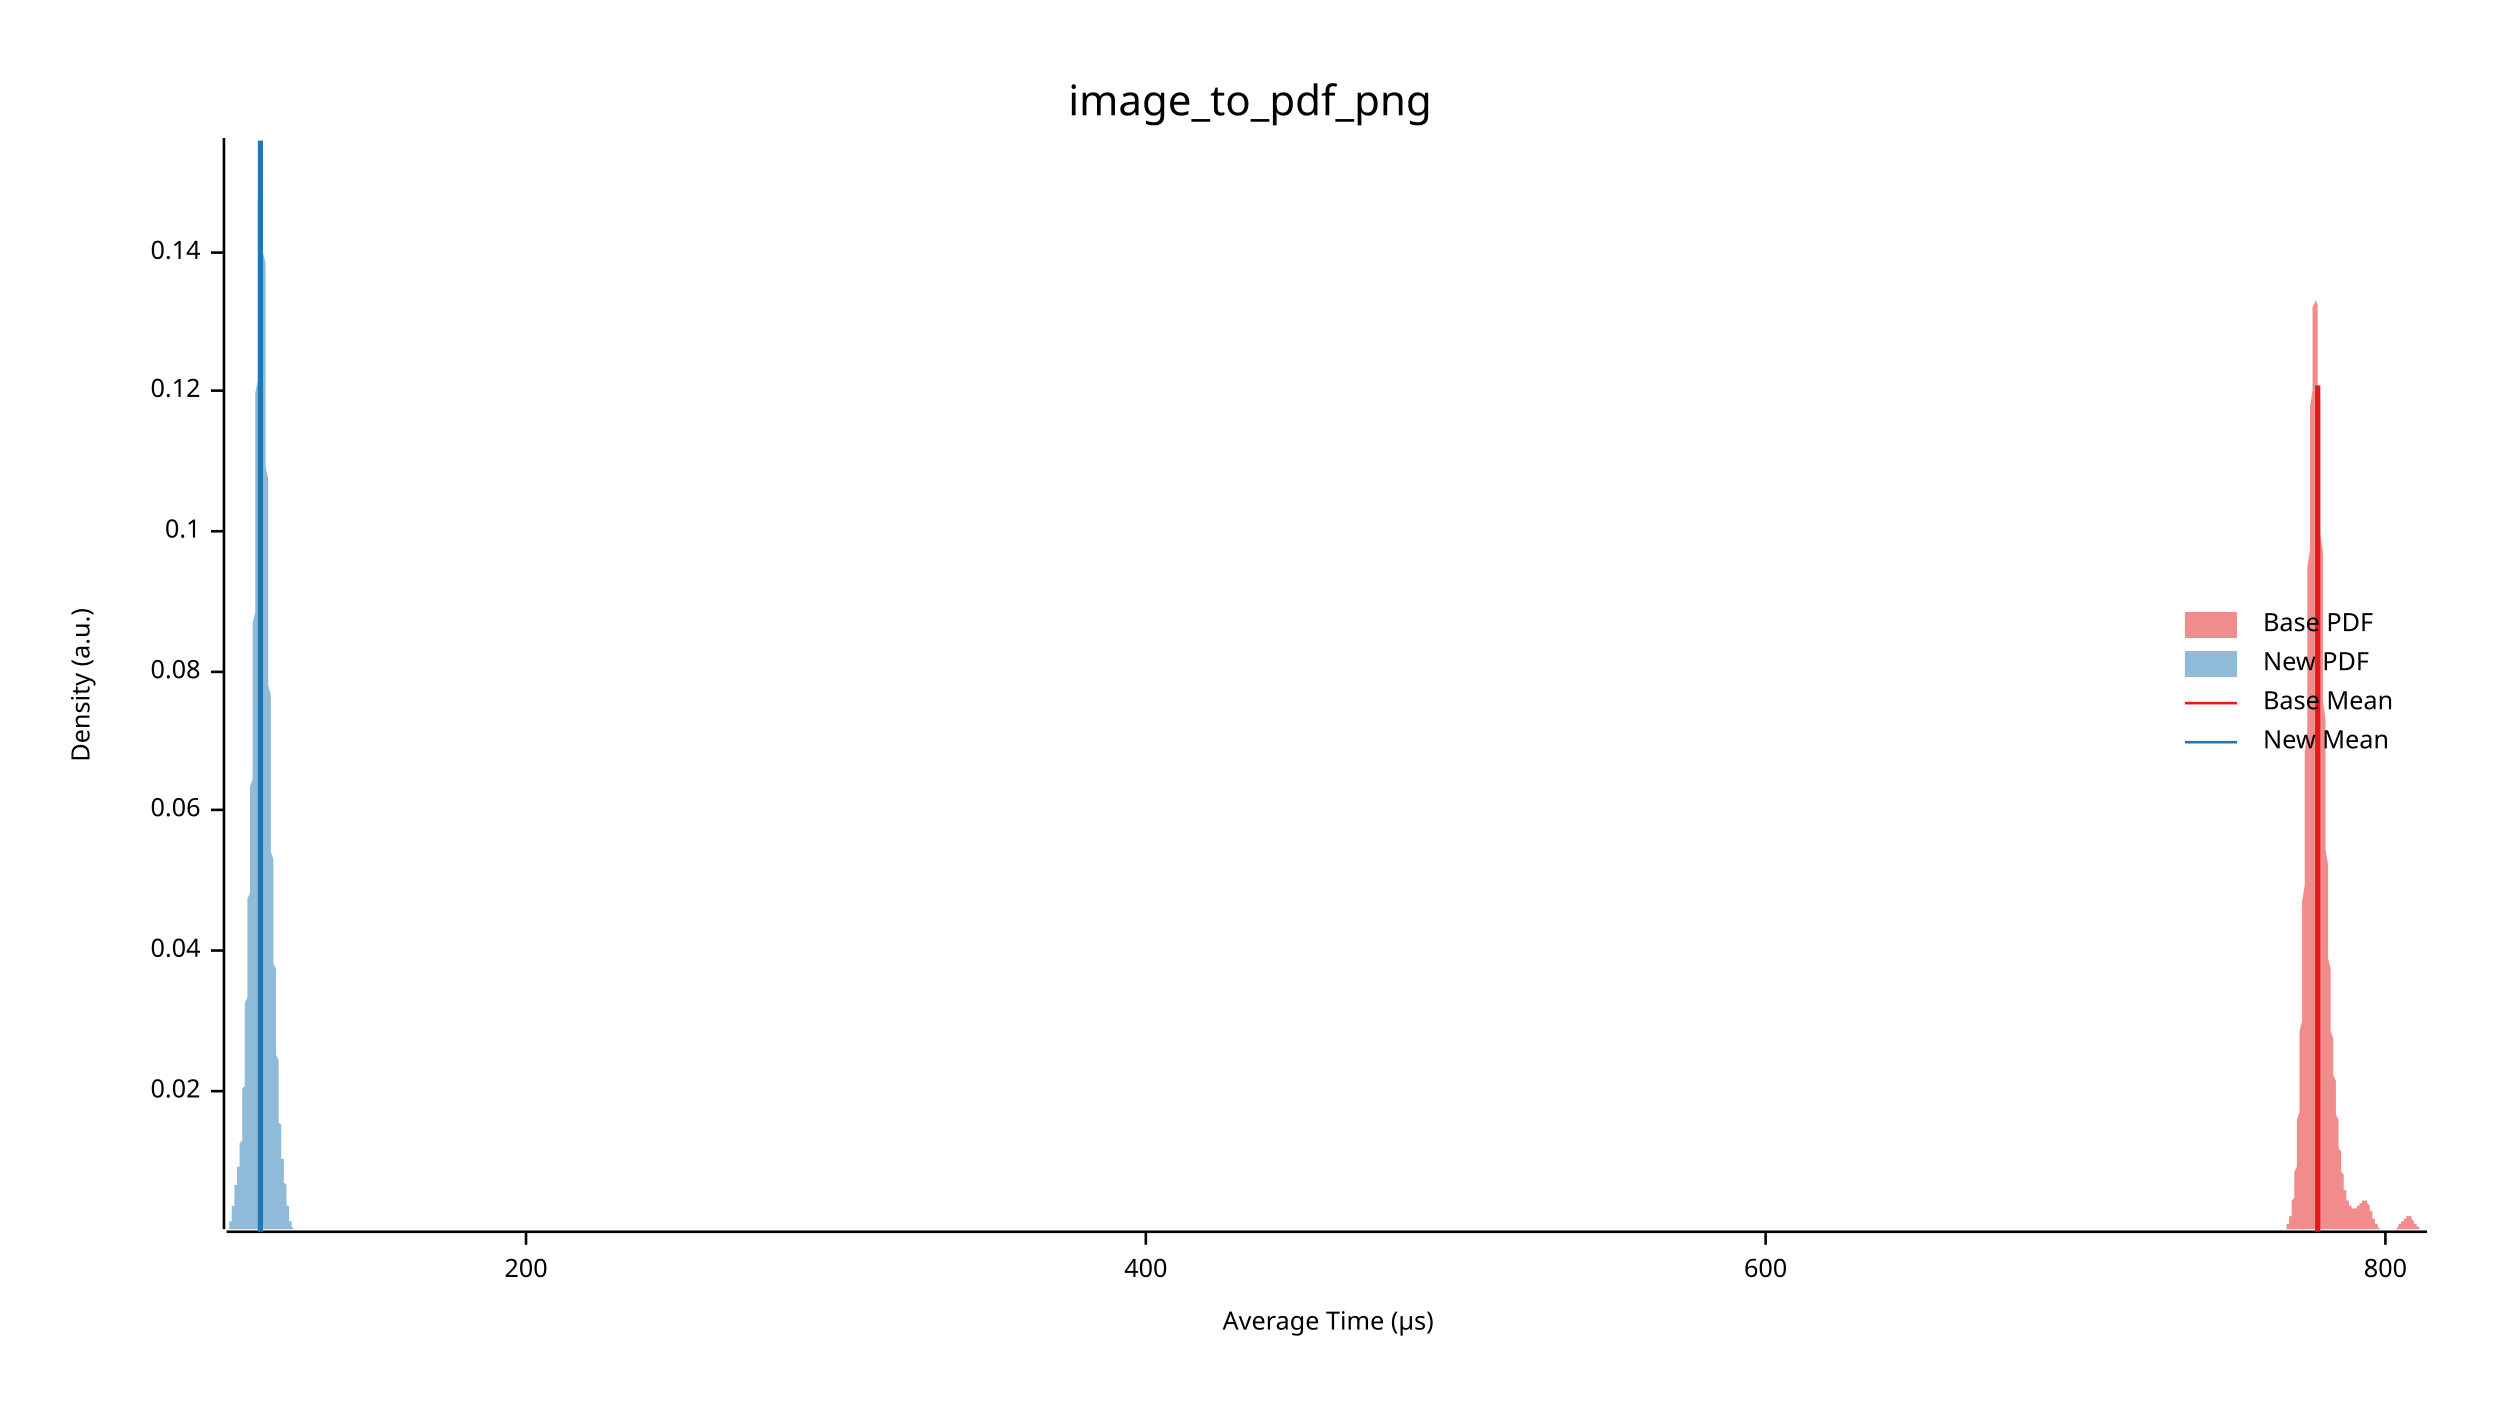
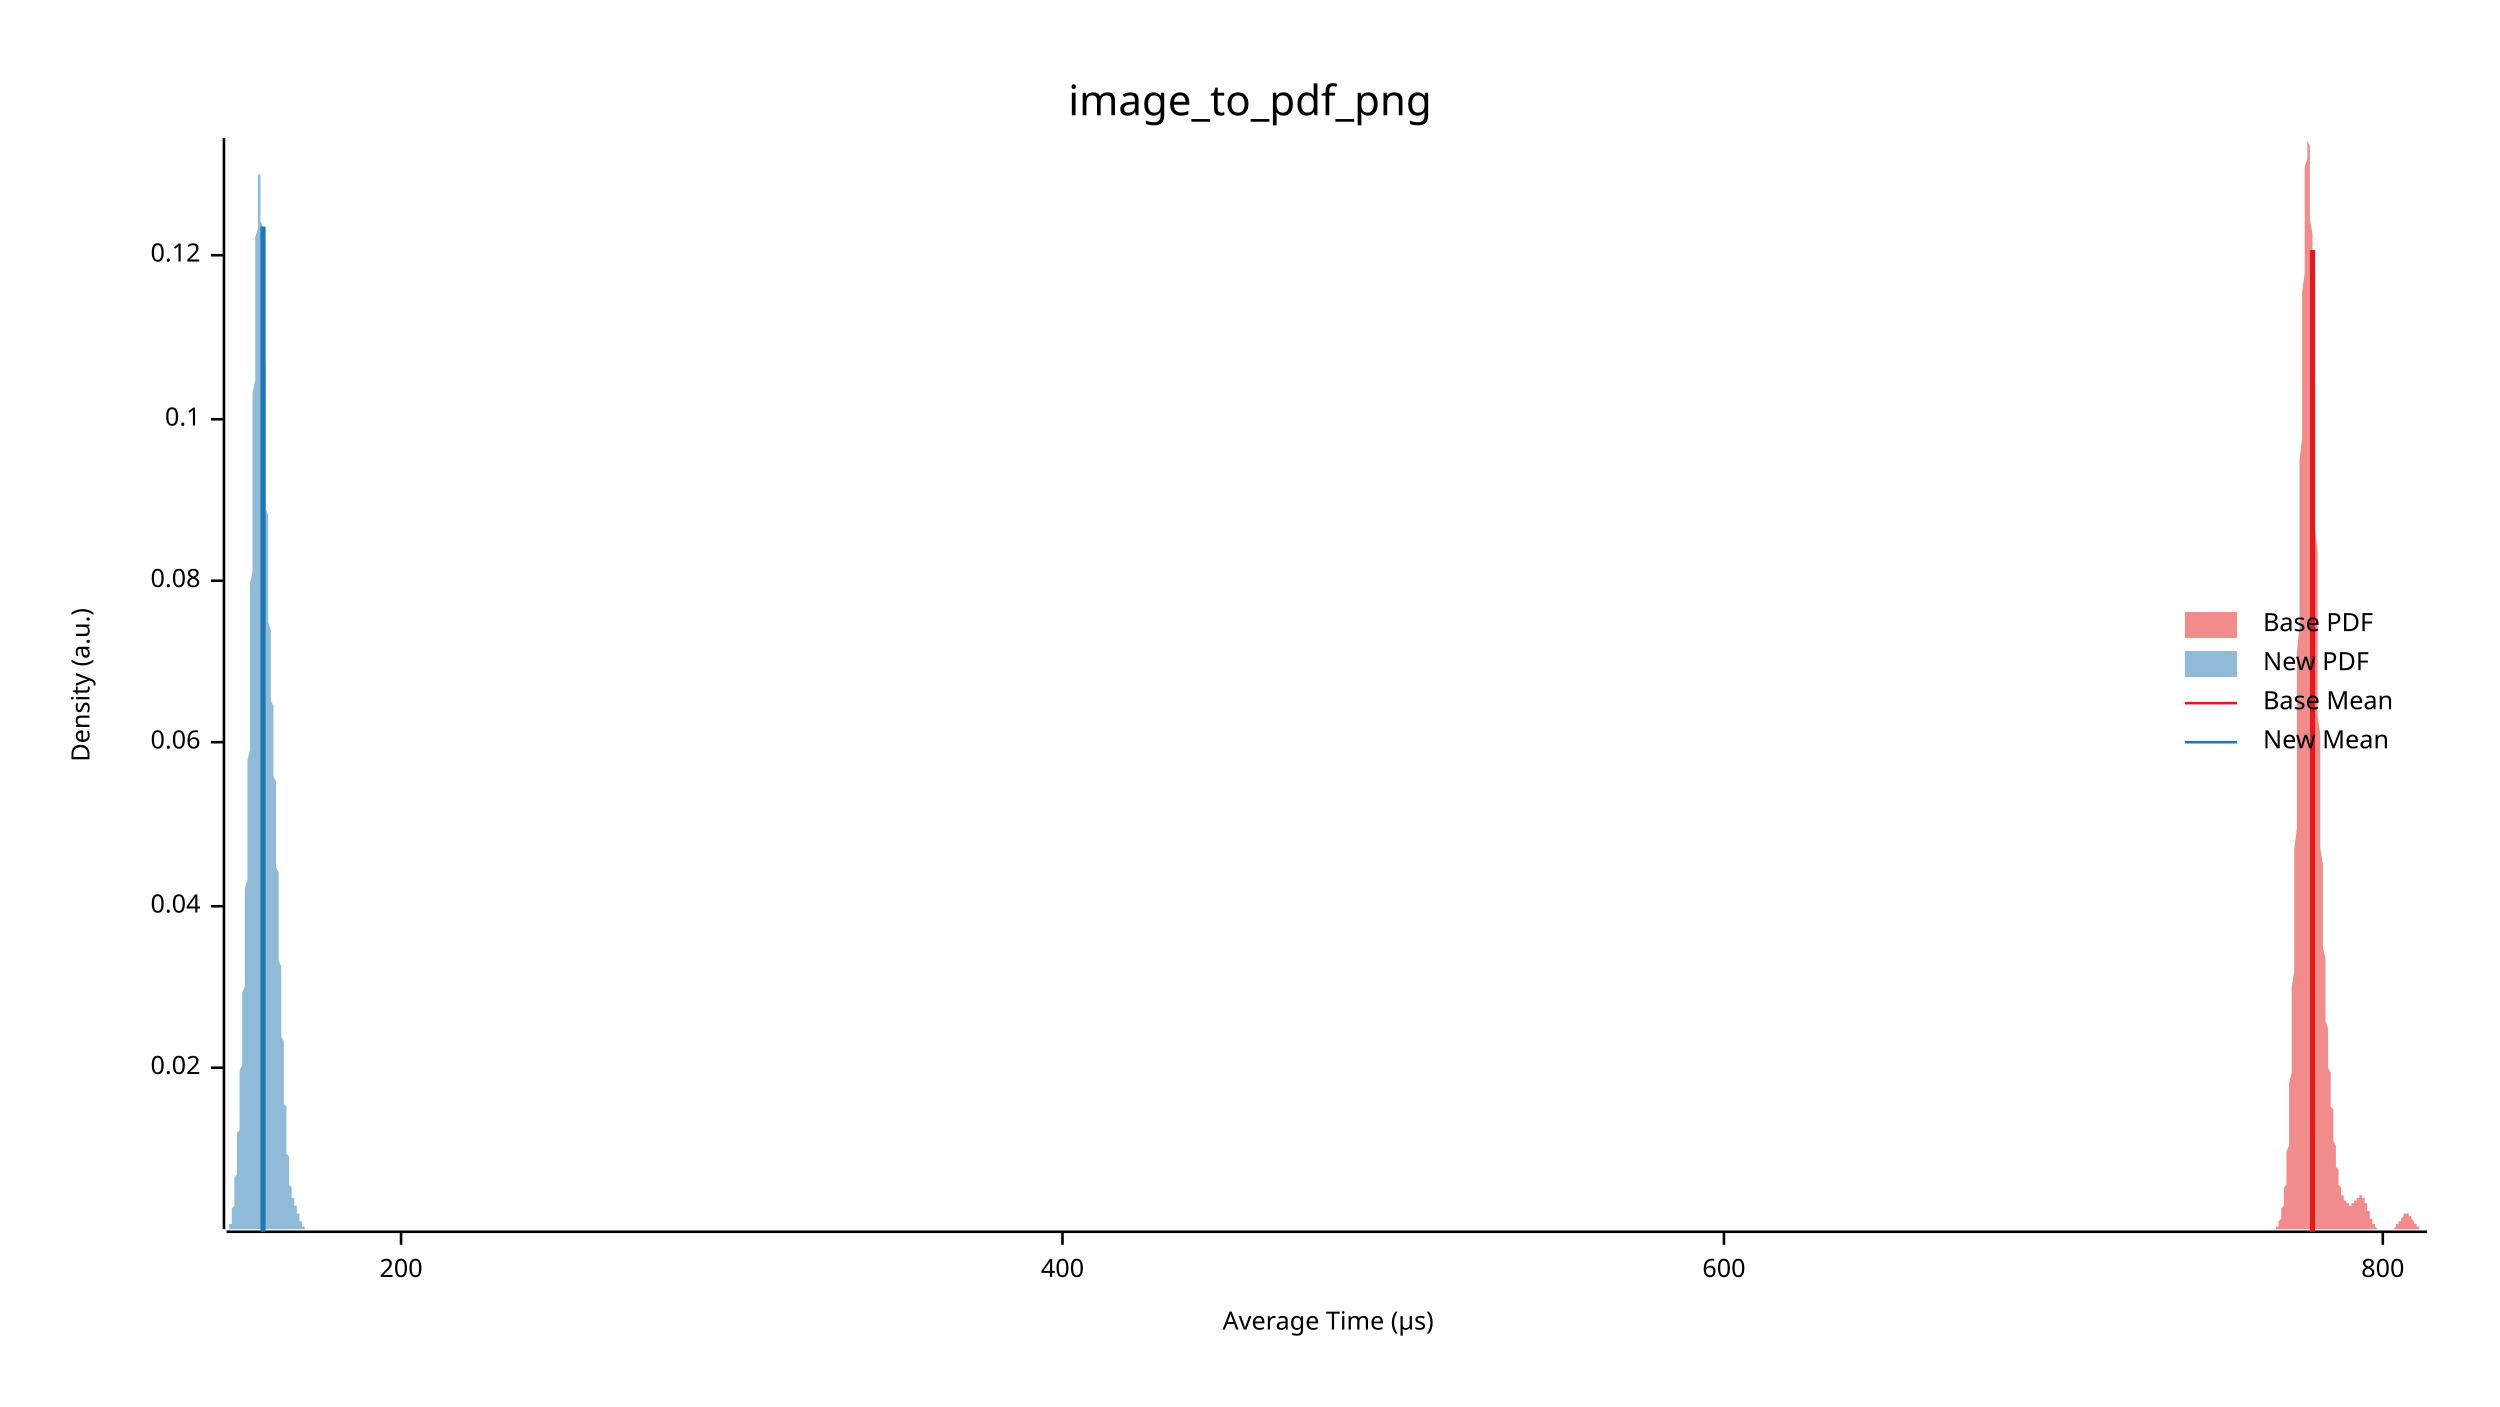
<svg xmlns="http://www.w3.org/2000/svg" width="960" height="540" viewBox="0 0 960 540">
  <text x="480" y="32" dy="0.76em" text-anchor="middle" font-family="sans-serif" font-size="16.129" opacity="1" fill="#000000">
image_to_pdf_png
</text>
  <text x="27" y="263" dy="0.76em" text-anchor="middle" font-family="sans-serif" font-size="9.677" opacity="1" fill="#000000" transform="rotate(270, 27, 263)">
Density (a.u.)
</text>
  <text x="510" y="513" dy="-0.5ex" text-anchor="middle" font-family="sans-serif" font-size="9.677" opacity="1" fill="#000000">
Average Time (µs)
</text>
  <polyline fill="none" opacity="1" stroke="#000000" stroke-width="1" points="86,53 86,472 " />
-   <text x="77" y="419" dy="0.5ex" text-anchor="end" font-family="sans-serif" font-size="9.677" opacity="1" fill="#000000">
+   <text x="77" y="410" dy="0.5ex" text-anchor="end" font-family="sans-serif" font-size="9.677" opacity="1" fill="#000000">
0.02
</text>
-   <polyline fill="none" opacity="1" stroke="#000000" stroke-width="1" points="81,419 86,419 " />
-   <text x="77" y="365" dy="0.5ex" text-anchor="end" font-family="sans-serif" font-size="9.677" opacity="1" fill="#000000">
+   <polyline fill="none" opacity="1" stroke="#000000" stroke-width="1" points="81,410 86,410 " />
+   <text x="77" y="348" dy="0.5ex" text-anchor="end" font-family="sans-serif" font-size="9.677" opacity="1" fill="#000000">
0.04
</text>
-   <polyline fill="none" opacity="1" stroke="#000000" stroke-width="1" points="81,365 86,365 " />
-   <text x="77" y="311" dy="0.5ex" text-anchor="end" font-family="sans-serif" font-size="9.677" opacity="1" fill="#000000">
+   <polyline fill="none" opacity="1" stroke="#000000" stroke-width="1" points="81,348 86,348 " />
+   <text x="77" y="285" dy="0.5ex" text-anchor="end" font-family="sans-serif" font-size="9.677" opacity="1" fill="#000000">
0.06
</text>
-   <polyline fill="none" opacity="1" stroke="#000000" stroke-width="1" points="81,311 86,311 " />
-   <text x="77" y="258" dy="0.5ex" text-anchor="end" font-family="sans-serif" font-size="9.677" opacity="1" fill="#000000">
+   <polyline fill="none" opacity="1" stroke="#000000" stroke-width="1" points="81,285 86,285 " />
+   <text x="77" y="223" dy="0.5ex" text-anchor="end" font-family="sans-serif" font-size="9.677" opacity="1" fill="#000000">
0.08
</text>
-   <polyline fill="none" opacity="1" stroke="#000000" stroke-width="1" points="81,258 86,258 " />
-   <text x="77" y="204" dy="0.5ex" text-anchor="end" font-family="sans-serif" font-size="9.677" opacity="1" fill="#000000">
+   <polyline fill="none" opacity="1" stroke="#000000" stroke-width="1" points="81,223 86,223 " />
+   <text x="77" y="161" dy="0.5ex" text-anchor="end" font-family="sans-serif" font-size="9.677" opacity="1" fill="#000000">
0.1
</text>
-   <polyline fill="none" opacity="1" stroke="#000000" stroke-width="1" points="81,204 86,204 " />
-   <text x="77" y="150" dy="0.5ex" text-anchor="end" font-family="sans-serif" font-size="9.677" opacity="1" fill="#000000">
+   <polyline fill="none" opacity="1" stroke="#000000" stroke-width="1" points="81,161 86,161 " />
+   <text x="77" y="98" dy="0.5ex" text-anchor="end" font-family="sans-serif" font-size="9.677" opacity="1" fill="#000000">
0.12
</text>
-   <polyline fill="none" opacity="1" stroke="#000000" stroke-width="1" points="81,150 86,150 " />
-   <text x="77" y="97" dy="0.5ex" text-anchor="end" font-family="sans-serif" font-size="9.677" opacity="1" fill="#000000">
- 0.14
- </text>
-   <polyline fill="none" opacity="1" stroke="#000000" stroke-width="1" points="81,97 86,97 " />
+   <polyline fill="none" opacity="1" stroke="#000000" stroke-width="1" points="81,98 86,98 " />
  <polyline fill="none" opacity="1" stroke="#000000" stroke-width="1" points="87,473 932,473 " />
-   <text x="202" y="483" dy="0.76em" text-anchor="middle" font-family="sans-serif" font-size="9.677" opacity="1" fill="#000000">
+   <text x="154" y="483" dy="0.76em" text-anchor="middle" font-family="sans-serif" font-size="9.677" opacity="1" fill="#000000">
200
</text>
-   <polyline fill="none" opacity="1" stroke="#000000" stroke-width="1" points="202,473 202,478 " />
-   <text x="440" y="483" dy="0.76em" text-anchor="middle" font-family="sans-serif" font-size="9.677" opacity="1" fill="#000000">
+   <polyline fill="none" opacity="1" stroke="#000000" stroke-width="1" points="154,473 154,478 " />
+   <text x="408" y="483" dy="0.76em" text-anchor="middle" font-family="sans-serif" font-size="9.677" opacity="1" fill="#000000">
400
</text>
-   <polyline fill="none" opacity="1" stroke="#000000" stroke-width="1" points="440,473 440,478 " />
-   <text x="678" y="483" dy="0.76em" text-anchor="middle" font-family="sans-serif" font-size="9.677" opacity="1" fill="#000000">
+   <polyline fill="none" opacity="1" stroke="#000000" stroke-width="1" points="408,473 408,478 " />
+   <text x="662" y="483" dy="0.76em" text-anchor="middle" font-family="sans-serif" font-size="9.677" opacity="1" fill="#000000">
600
</text>
-   <polyline fill="none" opacity="1" stroke="#000000" stroke-width="1" points="678,473 678,478 " />
-   <text x="916" y="483" dy="0.76em" text-anchor="middle" font-family="sans-serif" font-size="9.677" opacity="1" fill="#000000">
+   <polyline fill="none" opacity="1" stroke="#000000" stroke-width="1" points="662,473 662,478 " />
+   <text x="915" y="483" dy="0.76em" text-anchor="middle" font-family="sans-serif" font-size="9.677" opacity="1" fill="#000000">
800
</text>
-   <polyline fill="none" opacity="1" stroke="#000000" stroke-width="1" points="916,473 916,478 " />
-   <polygon opacity="0.5" fill="#E31A1C" points="876,472 876,472 876,472 876,472 876,472 876,472 876,472 876,472 876,472 877,472 877,472 877,472 877,472 877,472 877,472 877,472 877,472 877,472 878,472 878,472 878,471 878,471 878,471 878,471 878,471 878,471 878,470 879,470 879,470 879,470 879,469 879,469 879,469 879,468 879,468 879,467 880,467 880,466 880,466 880,465 880,464 880,464 880,463 880,462 880,461 881,460 881,459 881,458 881,457 881,456 881,455 881,453 881,452 881,450 882,448 882,446 882,444 882,442 882,440 882,438 882,435 882,433 882,430 883,427 883,424 883,420 883,417 883,413 883,409 883,405 883,401 883,396 884,392 884,387 884,382 884,376 884,371 884,365 884,359 884,353 884,346 885,340 885,333 885,326 885,319 885,312 885,304 885,297 885,289 886,281 886,273 886,266 886,258 886,250 886,242 886,234 886,226 886,218 887,211 887,203 887,196 887,188 887,181 887,175 887,168 887,162 887,156 888,150 888,145 888,140 888,135 888,131 888,127 888,123 888,120 888,118 889,116 889,114 889,113 889,112 889,112 889,112 889,113 889,114 889,115 890,117 890,120 890,123 890,126 890,130 890,134 890,138 890,143 890,148 891,153 891,159 891,165 891,171 891,178 891,184 891,191 891,198 891,205 892,212 892,219 892,226 892,234 892,241 892,248 892,255 892,262 892,269 893,276 893,283 893,290 893,296 893,302 893,309 893,315 893,320 893,326 894,332 894,337 894,342 894,347 894,351 894,356 894,360 894,364 894,368 895,372 895,376 895,379 895,382 895,385 895,388 895,391 895,394 895,396 896,399 896,401 896,403 896,406 896,408 896,410 896,412 896,413 897,415 897,417 897,419 897,420 897,422 897,424 897,425 897,427 897,428 898,430 898,431 898,433 898,434 898,435 898,437 898,438 898,439 898,441 899,442 899,443 899,444 899,445 899,446 899,447 899,448 899,449 899,450 900,451 900,452 900,453 900,454 900,454 900,455 900,456 900,456 900,457 901,457 901,458 901,459 901,459 901,459 901,460 901,460 901,461 901,461 902,461 902,461 902,462 902,462 902,462 902,462 902,462 902,463 902,463 903,463 903,463 903,463 903,463 903,463 903,463 903,464 903,464 903,464 904,464 904,464 904,464 904,464 904,464 904,464 904,464 904,464 904,464 905,464 905,464 905,464 905,464 905,464 905,464 905,464 905,464 905,463 906,463 906,463 906,463 906,463 906,463 906,463 906,463 906,463 906,462 907,462 907,462 907,462 907,462 907,462 907,462 907,461 907,461 907,461 908,461 908,461 908,461 908,461 908,461 908,461 908,461 908,461 909,461 909,461 909,461 909,461 909,462 909,462 909,462 909,462 909,462 910,463 910,463 910,463 910,463 910,464 910,464 910,464 910,464 910,465 911,465 911,465 911,466 911,466 911,466 911,467 911,467 911,467 911,468 912,468 912,468 912,469 912,469 912,469 912,469 912,470 912,470 912,470 913,470 913,470 913,471 913,471 913,471 913,471 913,471 913,471 913,471 914,472 914,472 914,472 914,472 914,472 914,472 914,472 914,472 914,472 915,472 915,472 915,472 915,472 915,472 915,472 915,472 915,472 915,472 916,472 916,472 916,472 916,472 916,472 916,472 916,472 916,472 916,472 917,472 917,472 917,472 917,472 917,472 917,472 917,472 917,472 917,472 918,472 918,472 918,472 918,472 918,472 918,472 918,472 918,472 918,472 919,472 919,472 919,472 919,472 919,472 919,472 919,472 919,472 919,472 920,472 920,472 920,472 920,472 920,472 920,472 920,472 920,472 921,471 921,471 921,471 921,471 921,471 921,471 921,471 921,471 921,470 922,470 922,470 922,470 922,470 922,470 922,470 922,469 922,469 922,469 923,469 923,469 923,469 923,468 923,468 923,468 923,468 923,468 923,468 924,468 924,467 924,467 924,467 924,467 924,467 924,467 924,467 924,467 925,467 925,467 925,467 925,467 925,467 925,467 925,467 925,467 925,467 926,467 926,468 926,468 926,468 926,468 926,468 926,468 926,468 926,468 927,469 927,469 927,469 927,469 927,469 927,469 927,470 927,470 927,470 928,470 928,470 928,470 928,471 928,471 928,471 928,471 928,471 928,471 929,471 929,471 929,471 929,472 929,472 929,472 929,472 929,472 929,472 930,472 930,472 930,472 930,472 930,472 930,472 930,472 930,472 930,472 931,472 931,472 931,472 931,472 931,472 931,472 931,472 931,472 932,472 932,472 876,472 " />
-   <polygon opacity="0.5" fill="#1F78B4" points="87,472 87,472 87,472 87,472 87,472 87,472 87,472 87,472 87,472 87,472 87,472 87,472 87,472 87,472 87,472 87,472 87,472 87,472 87,472 88,472 88,472 88,472 88,471 88,471 88,471 88,471 88,471 88,471 88,471 88,471 88,470 88,470 88,470 88,470 88,470 88,470 88,469 89,469 89,469 89,469 89,468 89,468 89,468 89,468 89,467 89,467 89,467 89,466 89,466 89,466 89,465 89,465 89,465 89,464 89,464 89,463 90,463 90,463 90,462 90,462 90,461 90,461 90,460 90,460 90,459 90,459 90,459 90,458 90,458 90,457 90,457 90,456 90,456 90,455 91,455 91,455 91,454 91,454 91,453 91,453 91,452 91,452 91,452 91,451 91,451 91,450 91,450 91,450 91,449 91,449 91,449 91,448 92,448 92,447 92,447 92,447 92,446 92,446 92,445 92,445 92,444 92,444 92,443 92,443 92,442 92,442 92,441 92,441 92,440 92,439 92,439 93,438 93,437 93,436 93,435 93,434 93,433 93,432 93,431 93,430 93,429 93,428 93,427 93,425 93,424 93,423 93,421 93,420 93,418 94,417 94,415 94,414 94,412 94,410 94,408 94,407 94,405 94,403 94,401 94,399 94,397 94,395 94,393 94,391 94,389 94,387 94,385 95,383 95,381 95,379 95,376 95,374 95,372 95,370 95,368 95,366 95,364 95,362 95,360 95,357 95,355 95,353 95,351 95,349 95,347 95,345 96,343 96,340 96,338 96,336 96,334 96,332 96,329 96,327 96,325 96,322 96,320 96,317 96,315 96,312 96,310 96,307 96,304 96,302 97,299 97,296 97,293 97,290 97,287 97,284 97,280 97,277 97,274 97,270 97,266 97,263 97,259 97,255 97,251 97,247 97,243 97,239 98,235 98,230 98,226 98,222 98,217 98,213 98,208 98,203 98,199 98,194 98,189 98,184 98,179 98,175 98,170 98,165 98,160 98,155 98,151 99,146 99,141 99,136 99,132 99,127 99,123 99,118 99,114 99,110 99,106 99,102 99,98 99,94 99,90 99,87 99,84 99,80 99,77 100,74 100,72 100,69 100,67 100,65 100,63 100,61 100,59 100,58 100,57 100,56 100,55 100,54 100,54 100,54 100,53 100,54 100,54 101,55 101,56 101,57 101,58 101,59 101,61 101,62 101,64 101,67 101,69 101,71 101,74 101,77 101,80 101,83 101,86 101,90 101,93 101,97 102,101 102,105 102,109 102,113 102,117 102,122 102,126 102,131 102,135 102,140 102,145 102,150 102,154 102,159 102,164 102,169 102,174 102,179 103,184 103,189 103,194 103,199 103,204 103,209 103,213 103,218 103,223 103,228 103,232 103,237 103,241 103,246 103,250 103,255 103,259 103,263 104,267 104,271 104,275 104,279 104,283 104,286 104,290 104,293 104,297 104,300 104,303 104,307 104,310 104,313 104,316 104,319 104,322 104,324 104,327 105,330 105,333 105,335 105,338 105,340 105,343 105,345 105,348 105,350 105,352 105,355 105,357 105,359 105,361 105,364 105,366 105,368 105,370 106,372 106,375 106,377 106,379 106,381 106,383 106,385 106,387 106,389 106,391 106,393 106,394 106,396 106,398 106,400 106,402 106,403 106,405 107,407 107,409 107,410 107,412 107,413 107,415 107,416 107,418 107,419 107,420 107,422 107,423 107,424 107,425 107,426 107,428 107,429 107,430 107,431 108,432 108,433 108,434 108,434 108,435 108,436 108,437 108,438 108,439 108,439 108,440 108,441 108,441 108,442 108,443 108,443 108,444 108,445 109,445 109,446 109,446 109,447 109,447 109,448 109,449 109,449 109,450 109,450 109,451 109,451 109,452 109,452 109,453 109,453 109,454 109,454 110,455 110,455 110,456 110,456 110,457 110,457 110,457 110,458 110,458 110,459 110,459 110,460 110,460 110,461 110,461 110,461 110,462 110,462 110,463 111,463 111,463 111,464 111,464 111,465 111,465 111,465 111,466 111,466 111,466 111,467 111,467 111,467 111,467 111,468 111,468 111,468 111,469 112,469 112,469 112,469 112,469 112,470 112,470 112,470 112,470 112,470 112,470 112,471 112,471 112,471 112,471 112,471 112,471 112,471 112,471 113,472 113,472 113,472 113,472 113,472 113,472 113,472 113,472 113,472 113,472 113,472 113,472 113,472 113,472 113,472 113,472 113,472 113,472 113,472 114,472 114,472 114,472 114,472 114,472 87,472 " />
-   <polyline fill="none" opacity="1" stroke="#E31A1C" stroke-width="2" points="890,473 890,148 " />
-   <polyline fill="none" opacity="1" stroke="#1F78B4" stroke-width="2" points="100,473 100,54 " />
+   <polyline fill="none" opacity="1" stroke="#000000" stroke-width="1" points="915,473 915,478 " />
+   <polygon opacity="0.5" fill="#E31A1C" points="872,472 872,472 872,472 872,472 872,472 872,472 873,472 873,472 873,472 873,472 873,472 873,472 873,472 873,472 874,472 874,472 874,472 874,472 874,471 874,471 874,471 874,471 874,471 875,471 875,470 875,470 875,470 875,470 875,469 875,469 875,469 876,468 876,468 876,467 876,467 876,466 876,466 876,465 876,465 876,464 877,463 877,462 877,461 877,460 877,459 877,458 877,457 877,456 878,455 878,453 878,452 878,450 878,448 878,446 878,444 878,442 879,440 879,438 879,435 879,432 879,429 879,426 879,423 879,420 879,416 880,412 880,408 880,404 880,399 880,394 880,389 880,384 880,379 881,373 881,367 881,361 881,354 881,348 881,341 881,333 881,326 882,318 882,310 882,302 882,294 882,286 882,277 882,268 882,259 882,250 883,241 883,232 883,223 883,214 883,205 883,195 883,186 883,177 884,168 884,160 884,151 884,143 884,134 884,126 884,119 884,112 885,105 885,98 885,92 885,86 885,80 885,75 885,71 885,67 885,64 886,61 886,58 886,56 886,55 886,54 886,53 886,54 886,54 887,56 887,58 887,60 887,63 887,66 887,70 887,74 887,79 887,84 888,90 888,96 888,102 888,109 888,115 888,123 888,130 888,138 889,146 889,154 889,162 889,170 889,178 889,187 889,195 889,203 890,212 890,220 890,228 890,236 890,244 890,252 890,260 890,267 890,275 891,282 891,289 891,296 891,302 891,309 891,315 891,321 891,326 892,332 892,337 892,342 892,347 892,351 892,356 892,360 892,364 893,368 893,371 893,375 893,378 893,381 893,384 893,387 893,390 893,392 894,395 894,397 894,399 894,402 894,404 894,406 894,408 894,410 895,412 895,414 895,416 895,418 895,419 895,421 895,423 895,425 896,426 896,428 896,429 896,431 896,432 896,434 896,435 896,437 896,438 897,440 897,441 897,442 897,443 897,444 897,446 897,447 897,448 898,449 898,450 898,451 898,451 898,452 898,453 898,454 898,454 898,455 899,456 899,456 899,457 899,457 899,458 899,458 899,459 899,459 900,459 900,460 900,460 900,460 900,460 900,461 900,461 900,461 901,461 901,461 901,462 901,462 901,462 901,462 901,462 901,462 901,462 902,462 902,462 902,462 902,462 902,463 902,463 902,463 902,463 903,463 903,463 903,463 903,463 903,462 903,462 903,462 903,462 904,462 904,462 904,462 904,462 904,462 904,462 904,462 904,461 904,461 905,461 905,461 905,461 905,461 905,460 905,460 905,460 905,460 906,460 906,460 906,460 906,459 906,459 906,459 906,459 906,459 907,459 907,459 907,459 907,459 907,459 907,459 907,459 907,460 907,460 908,460 908,460 908,460 908,461 908,461 908,461 908,461 908,462 909,462 909,462 909,463 909,463 909,464 909,464 909,464 909,465 909,465 910,465 910,466 910,466 910,467 910,467 910,467 910,468 910,468 911,468 911,468 911,469 911,469 911,469 911,470 911,470 911,470 912,470 912,470 912,471 912,471 912,471 912,471 912,471 912,471 912,471 913,472 913,472 913,472 913,472 913,472 913,472 913,472 913,472 914,472 914,472 914,472 914,472 914,472 914,472 914,472 914,472 915,472 915,472 915,472 915,472 915,472 915,472 915,472 915,472 915,472 916,472 916,472 916,472 916,472 916,472 916,472 916,472 916,472 917,472 917,472 917,472 917,472 917,472 917,472 917,472 917,472 918,472 918,472 918,472 918,472 918,472 918,472 918,472 918,472 918,472 919,472 919,472 919,472 919,472 919,472 919,472 919,472 919,472 920,471 920,471 920,471 920,471 920,471 920,471 920,471 920,471 920,470 921,470 921,470 921,470 921,470 921,470 921,469 921,469 921,469 922,469 922,469 922,468 922,468 922,468 922,468 922,468 922,468 923,467 923,467 923,467 923,467 923,467 923,467 923,467 923,466 923,466 924,466 924,466 924,466 924,466 924,466 924,466 924,466 924,466 925,466 925,466 925,466 925,466 925,466 925,467 925,467 925,467 926,467 926,467 926,467 926,467 926,468 926,468 926,468 926,468 926,468 927,469 927,469 927,469 927,469 927,469 927,470 927,470 927,470 928,470 928,470 928,470 928,471 928,471 928,471 928,471 928,471 929,471 929,471 929,471 929,472 929,472 929,472 929,472 929,472 929,472 930,472 930,472 930,472 930,472 930,472 930,472 930,472 930,472 931,472 931,472 931,472 931,472 931,472 931,472 931,472 931,472 932,472 932,472 872,472 " />
+   <polygon opacity="0.5" fill="#1F78B4" points="87,472 87,472 87,472 87,472 87,472 87,472 87,472 87,472 87,472 87,472 87,472 87,472 87,472 87,472 87,472 87,472 88,472 88,472 88,472 88,472 88,471 88,471 88,471 88,471 88,471 88,471 88,471 88,471 88,470 88,470 88,470 88,470 89,470 89,469 89,469 89,469 89,468 89,468 89,468 89,468 89,467 89,467 89,466 89,466 89,465 89,465 89,465 89,464 90,463 90,463 90,462 90,462 90,461 90,460 90,460 90,459 90,458 90,457 90,457 90,456 90,455 90,454 90,453 90,452 91,451 91,450 91,449 91,448 91,447 91,446 91,445 91,444 91,443 91,441 91,440 91,439 91,438 91,436 91,435 92,434 92,432 92,431 92,430 92,428 92,427 92,425 92,424 92,422 92,421 92,419 92,417 92,416 92,414 92,413 92,411 93,409 93,408 93,406 93,404 93,402 93,400 93,399 93,397 93,395 93,393 93,391 93,389 93,387 93,385 93,383 93,381 94,379 94,376 94,374 94,372 94,370 94,367 94,365 94,362 94,360 94,357 94,355 94,352 94,350 94,347 94,344 94,341 95,338 95,335 95,332 95,329 95,326 95,323 95,320 95,316 95,313 95,310 95,306 95,303 95,299 95,295 95,292 96,288 96,284 96,280 96,276 96,272 96,268 96,264 96,259 96,255 96,251 96,246 96,242 96,238 96,233 96,229 96,224 97,219 97,215 97,210 97,206 97,201 97,196 97,192 97,187 97,182 97,178 97,173 97,169 97,164 97,160 97,155 97,151 98,146 98,142 98,138 98,134 98,129 98,125 98,121 98,118 98,114 98,110 98,107 98,103 98,100 98,97 98,94 98,91 99,88 99,86 99,83 99,81 99,79 99,77 99,75 99,73 99,72 99,71 99,70 99,69 99,68 99,67 99,67 100,67 100,67 100,67 100,67 100,68 100,68 100,69 100,70 100,71 100,73 100,74 100,76 100,78 100,80 100,82 100,85 101,87 101,90 101,92 101,95 101,98 101,101 101,104 101,108 101,111 101,114 101,118 101,121 101,125 101,129 101,132 101,136 102,140 102,144 102,147 102,151 102,155 102,159 102,163 102,166 102,170 102,174 102,177 102,181 102,184 102,188 102,191 102,195 103,198 103,201 103,204 103,208 103,211 103,214 103,216 103,219 103,222 103,225 103,227 103,230 103,232 103,235 103,237 103,239 104,242 104,244 104,246 104,248 104,250 104,252 104,254 104,256 104,258 104,260 104,262 104,263 104,265 104,267 104,269 105,271 105,272 105,274 105,276 105,278 105,280 105,281 105,283 105,285 105,287 105,289 105,291 105,293 105,295 105,296 105,298 106,300 106,302 106,305 106,307 106,309 106,311 106,313 106,315 106,317 106,320 106,322 106,324 106,326 106,328 106,331 106,333 107,335 107,338 107,340 107,342 107,344 107,347 107,349 107,351 107,353 107,356 107,358 107,360 107,362 107,364 107,367 107,369 108,371 108,373 108,375 108,377 108,379 108,381 108,383 108,385 108,387 108,389 108,391 108,392 108,394 108,396 108,398 109,400 109,401 109,403 109,405 109,406 109,408 109,410 109,411 109,413 109,415 109,416 109,418 109,419 109,421 109,422 109,424 110,425 110,426 110,428 110,429 110,430 110,432 110,433 110,434 110,436 110,437 110,438 110,439 110,440 110,441 110,442 110,443 111,444 111,445 111,446 111,447 111,448 111,449 111,450 111,450 111,451 111,452 111,452 111,453 111,454 111,454 111,455 111,455 112,456 112,456 112,457 112,457 112,457 112,458 112,458 112,458 112,459 112,459 112,459 112,459 112,460 112,460 112,460 112,460 113,460 113,460 113,461 113,461 113,461 113,461 113,461 113,461 113,462 113,462 113,462 113,462 113,462 113,462 113,463 114,463 114,463 114,463 114,463 114,463 114,464 114,464 114,464 114,464 114,464 114,465 114,465 114,465 114,465 114,466 114,466 115,466 115,466 115,466 115,467 115,467 115,467 115,467 115,468 115,468 115,468 115,468 115,468 115,469 115,469 115,469 115,469 116,469 116,469 116,470 116,470 116,470 116,470 116,470 116,470 116,471 116,471 116,471 116,471 116,471 116,471 116,471 116,471 117,471 117,472 117,472 117,472 117,472 117,472 117,472 117,472 117,472 117,472 117,472 117,472 117,472 117,472 117,472 118,472 118,472 118,472 118,472 118,472 118,472 118,472 118,472 118,472 118,472 118,472 118,472 87,472 " />
+   <polyline fill="none" opacity="1" stroke="#E31A1C" stroke-width="2" points="888,473 888,96 " />
+   <polyline fill="none" opacity="1" stroke="#1F78B4" stroke-width="2" points="101,473 101,87 " />
  <text x="869" y="235" dy="0.76em" text-anchor="start" font-family="sans-serif" font-size="9.677" opacity="1" fill="#000000">
Base PDF
</text>
  <text x="869" y="250" dy="0.76em" text-anchor="start" font-family="sans-serif" font-size="9.677" opacity="1" fill="#000000">
New PDF
</text>
  <text x="869" y="265" dy="0.76em" text-anchor="start" font-family="sans-serif" font-size="9.677" opacity="1" fill="#000000">
Base Mean
</text>
  <text x="869" y="280" dy="0.76em" text-anchor="start" font-family="sans-serif" font-size="9.677" opacity="1" fill="#000000">
New Mean
</text>
  <rect x="839" y="235" width="20" height="10" opacity="0.5" fill="#E31A1C" stroke="none" />
  <rect x="839" y="250" width="20" height="10" opacity="0.5" fill="#1F78B4" stroke="none" />
  <polyline fill="none" opacity="1" stroke="#E31A1C" stroke-width="1" points="839,270 859,270 " />
  <polyline fill="none" opacity="1" stroke="#1F78B4" stroke-width="1" points="839,285 859,285 " />
</svg>
